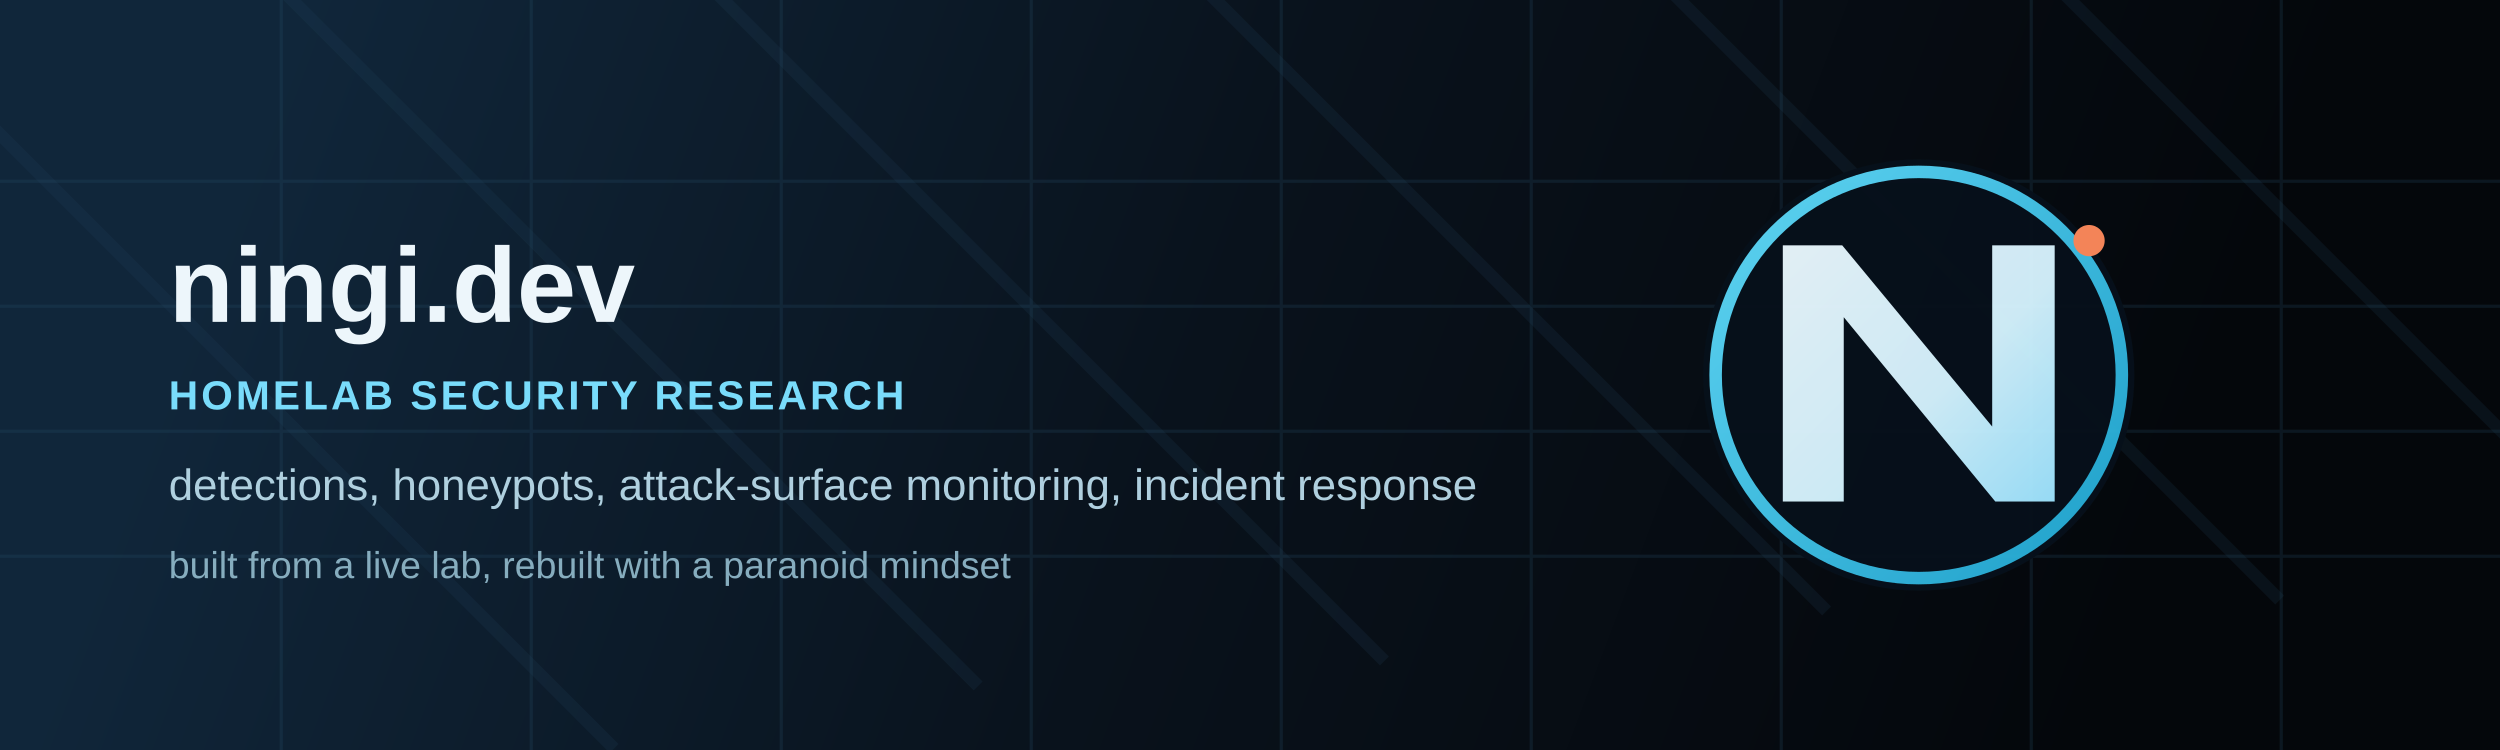
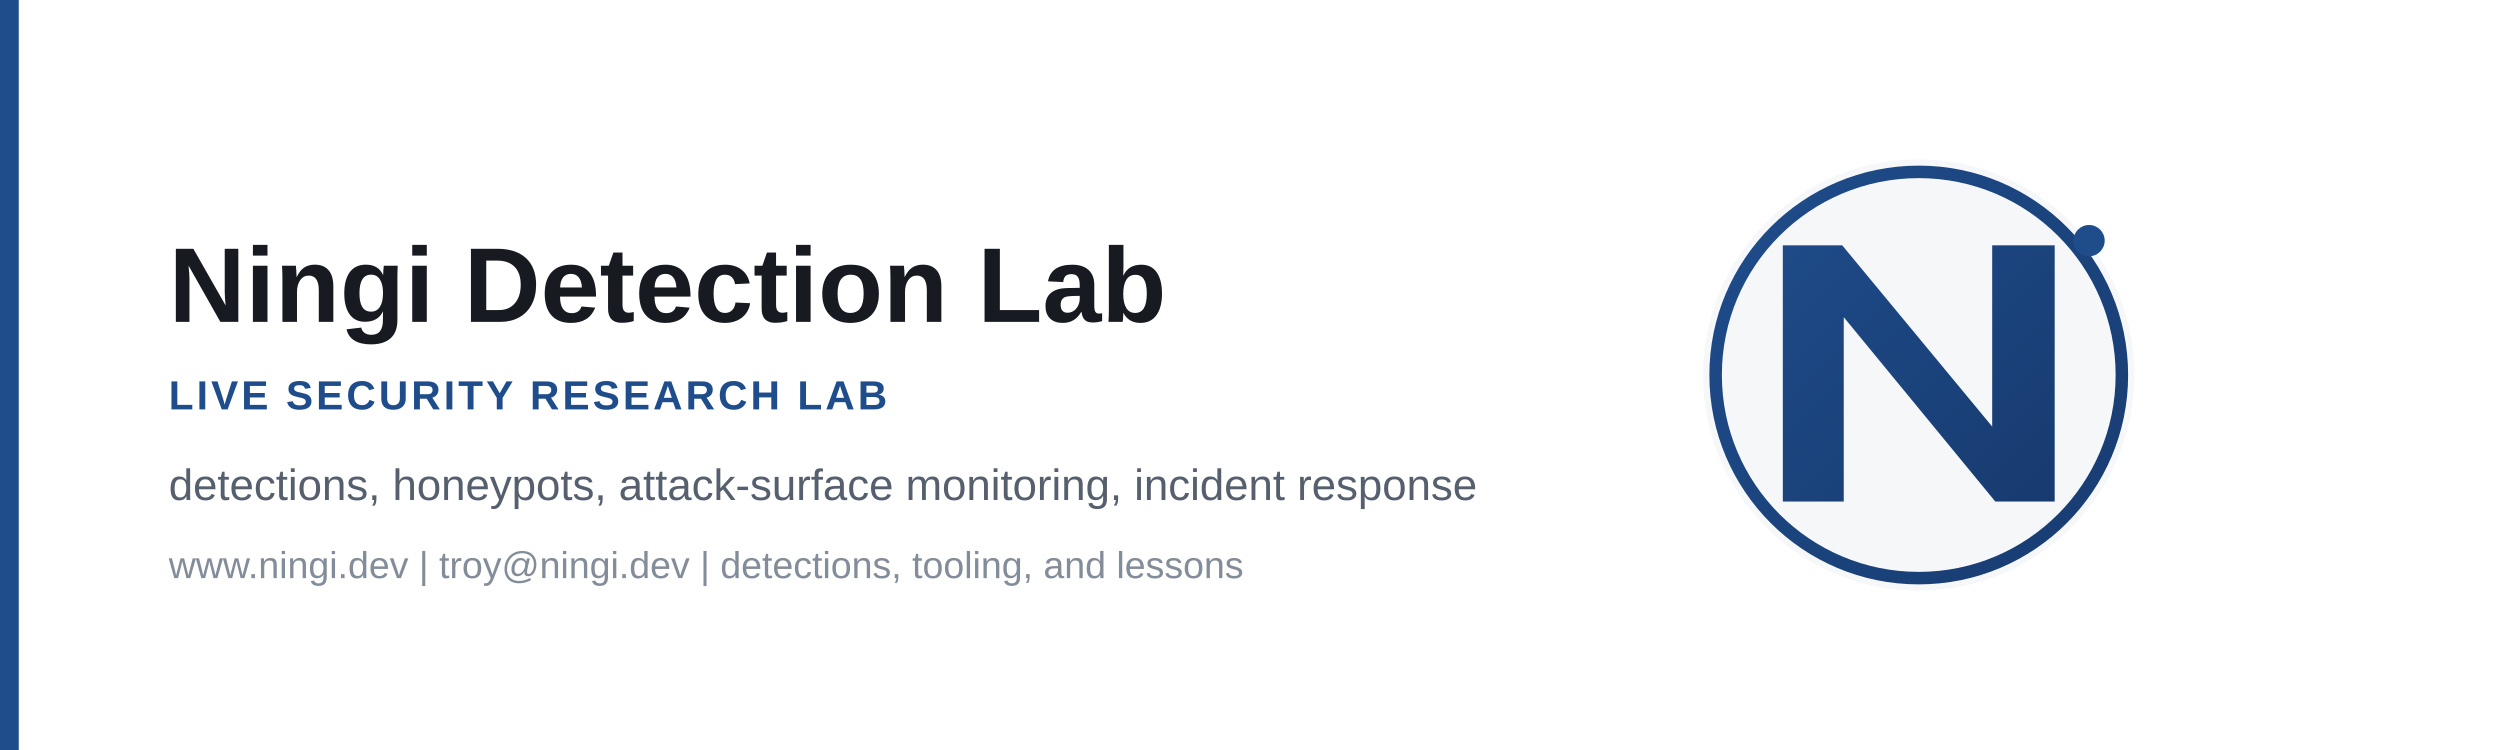
<svg xmlns="http://www.w3.org/2000/svg" width="1600" height="480" viewBox="0 0 1600 480" fill="none">
  <defs>
-     <linearGradient id="bg" x1="174" y1="58" x2="1327" y2="492" gradientUnits="userSpaceOnUse">
-       <stop stop-color="#10263A" />
-       <stop offset="0.5" stop-color="#09121C" />
-       <stop offset="1" stop-color="#04070B" />
-     </linearGradient>
    <linearGradient id="ring" x1="1096" y1="82" x2="1441" y2="399" gradientUnits="userSpaceOnUse">
-       <stop stop-color="#67E0FF" />
-       <stop offset="1" stop-color="#109BC8" />
+       <stop stop-color="#1F4D8C" />
+       <stop offset="1" stop-color="#16386B" />
    </linearGradient>
    <linearGradient id="mark" x1="1111" y1="121" x2="1346" y2="359" gradientUnits="userSpaceOnUse">
-       <stop stop-color="#F4FBFF" />
-       <stop offset="0.55" stop-color="#D6F4FF" />
-       <stop offset="1" stop-color="#83DEFF" />
+       <stop stop-color="#1F4D8C" />
+       <stop offset="1" stop-color="#16386B" />
    </linearGradient>
  </defs>
-   <rect width="1600" height="480" fill="url(#bg)" />
-   <g opacity="0.18">
-     <path d="M-14 72L393 479" stroke="#22455F" stroke-width="8" />
-     <path d="M147 -40L626 439" stroke="#22455F" stroke-width="8" />
-     <path d="M407 -56L886 423" stroke="#22455F" stroke-width="8" />
-     <path d="M690 -88L1169 391" stroke="#22455F" stroke-width="8" />
-     <path d="M980 -95L1459 384" stroke="#22455F" stroke-width="8" />
-     <path d="M1255 -70L1734 409" stroke="#22455F" stroke-width="8" />
-   </g>
-   <g opacity="0.22">
-     <path d="M0 116H1600" stroke="#2A536E" stroke-width="2" />
-     <path d="M0 196H1600" stroke="#2A536E" stroke-width="2" />
-     <path d="M0 276H1600" stroke="#2A536E" stroke-width="2" />
-     <path d="M0 356H1600" stroke="#2A536E" stroke-width="2" />
-     <path d="M180 0V480" stroke="#2A536E" stroke-width="2" />
-     <path d="M340 0V480" stroke="#2A536E" stroke-width="2" />
-     <path d="M500 0V480" stroke="#2A536E" stroke-width="2" />
-     <path d="M660 0V480" stroke="#2A536E" stroke-width="2" />
-     <path d="M820 0V480" stroke="#2A536E" stroke-width="2" />
-     <path d="M980 0V480" stroke="#2A536E" stroke-width="2" />
-     <path d="M1140 0V480" stroke="#2A536E" stroke-width="2" />
-     <path d="M1300 0V480" stroke="#2A536E" stroke-width="2" />
-     <path d="M1460 0V480" stroke="#2A536E" stroke-width="2" />
-   </g>
-   <g opacity="0.95">
-     <circle cx="1228" cy="240" r="138" fill="#06101A" />
+   <rect width="1600" height="480" fill="#FFFFFF" />
+   <rect width="12" height="480" fill="#1F4D8C" />
+   <g>
+     <circle cx="1228" cy="240" r="138" fill="#F6F7F9" />
    <circle cx="1228" cy="240" r="130" stroke="url(#ring)" stroke-width="8" />
    <path d="M1141 321V157H1179L1275 273V157H1315V321H1277L1180 203V321H1141Z" fill="url(#mark)" />
-     <circle cx="1337" cy="154" r="10" fill="#FF8A5B" />
+     <circle cx="1337" cy="154" r="10" fill="#1F4D8C" />
  </g>
-   <g opacity="0.98">
-     <text x="108" y="206" fill="#F2FAFF" font-family="Segoe UI, Arial, sans-serif" font-size="68" font-weight="700">ningi.dev</text>
-     <text x="108" y="262" fill="#7BDFFF" font-family="Segoe UI, Arial, sans-serif" font-size="26" font-weight="600" letter-spacing="2">HOMELAB SECURITY RESEARCH</text>
-     <text x="108" y="320" fill="#B3D3E2" font-family="Segoe UI, Arial, sans-serif" font-size="28">detections, honeypots, attack-surface monitoring, incident response</text>
-     <text x="108" y="370" fill="#89AFC1" font-family="Segoe UI, Arial, sans-serif" font-size="24">built from a live lab, rebuilt with a paranoid mindset</text>
+   <g>
+     <text x="108" y="206" fill="#171A21" font-family="Segoe UI, Arial, sans-serif" font-size="68" font-weight="700">Ningi Detection Lab</text>
+     <text x="108" y="262" fill="#1F4D8C" font-family="Segoe UI, Arial, sans-serif" font-size="26" font-weight="600" letter-spacing="2">LIVE SECURITY RESEARCH LAB</text>
+     <text x="108" y="320" fill="#565F6D" font-family="Segoe UI, Arial, sans-serif" font-size="28">detections, honeypots, attack-surface monitoring, incident response</text>
+     <text x="108" y="370" fill="#838C99" font-family="Segoe UI, Arial, sans-serif" font-size="24">www.ningi.dev | troy@ningi.dev | detections, tooling, and lessons</text>
  </g>
</svg>
